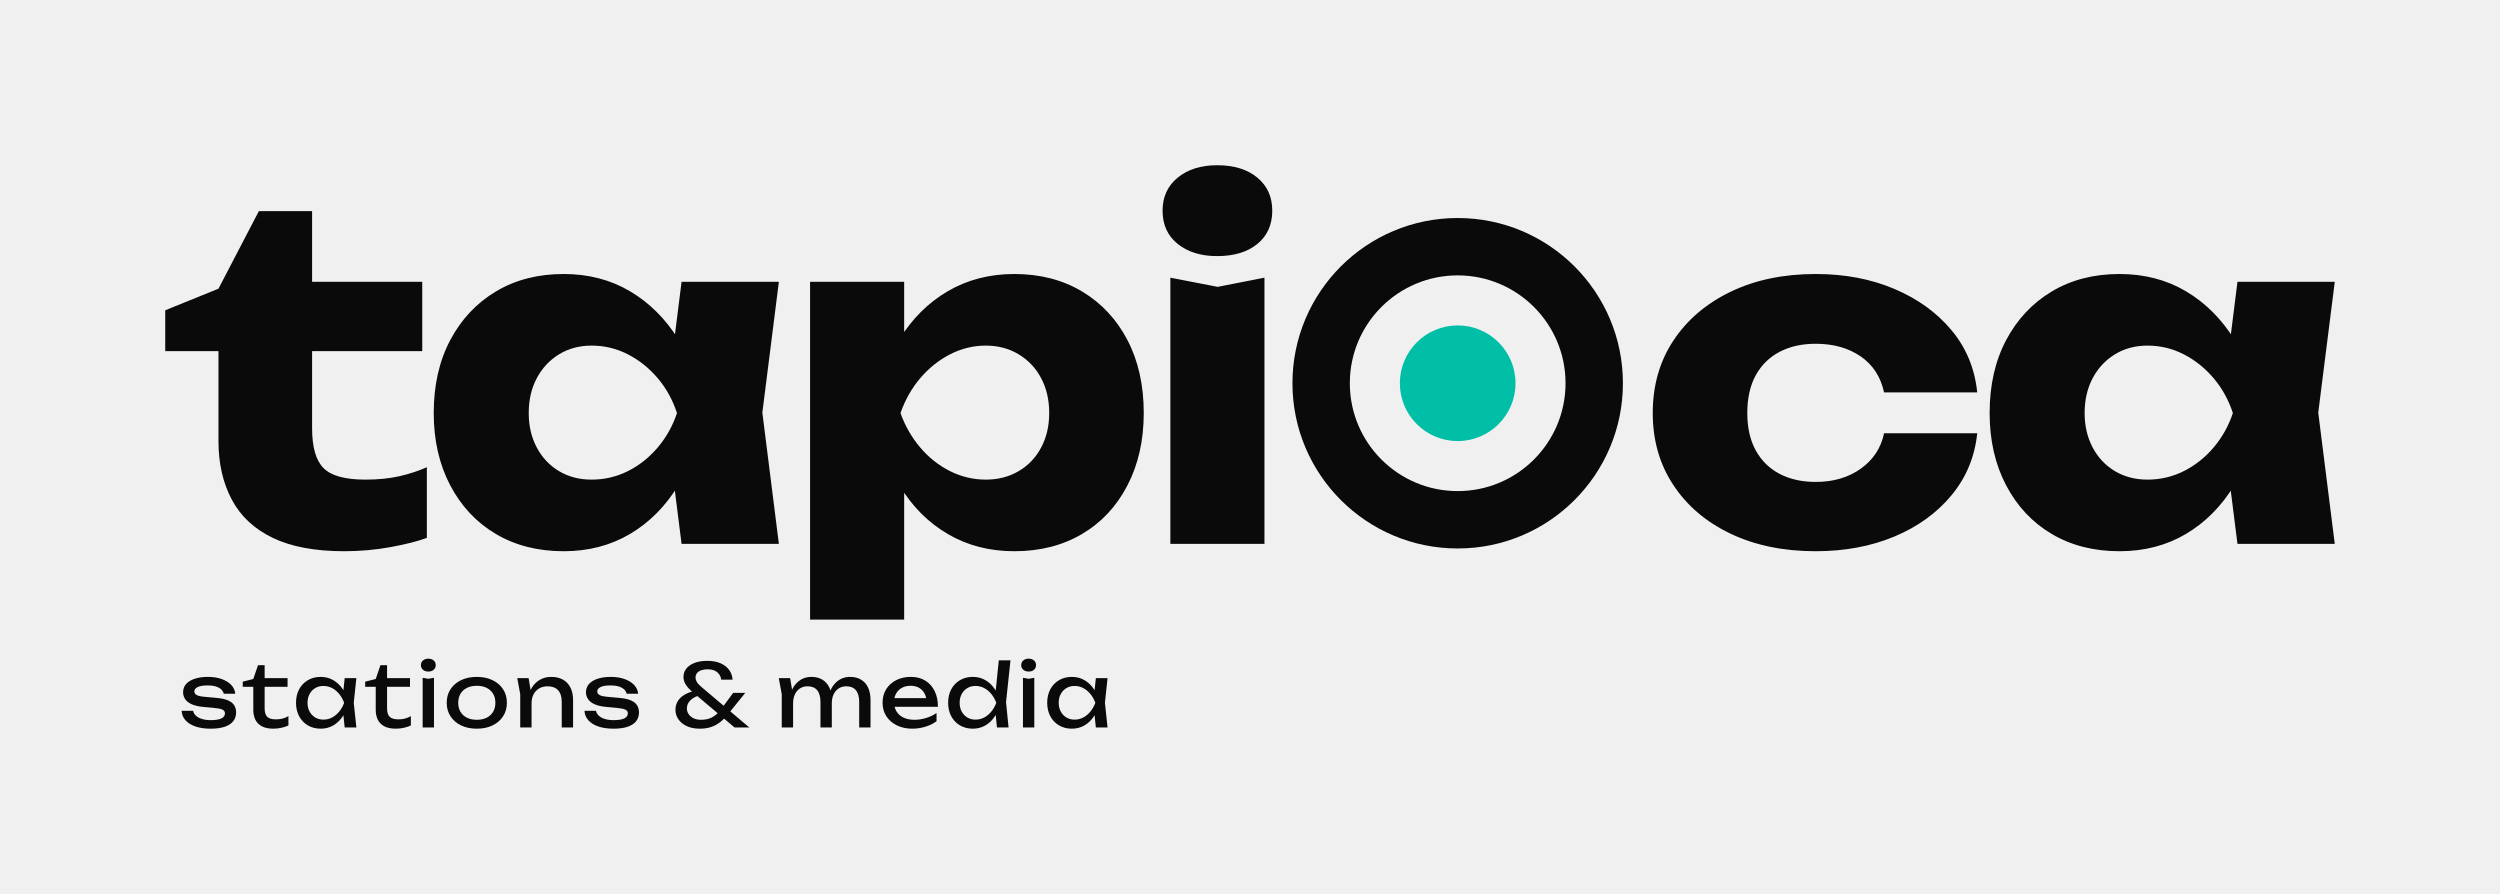
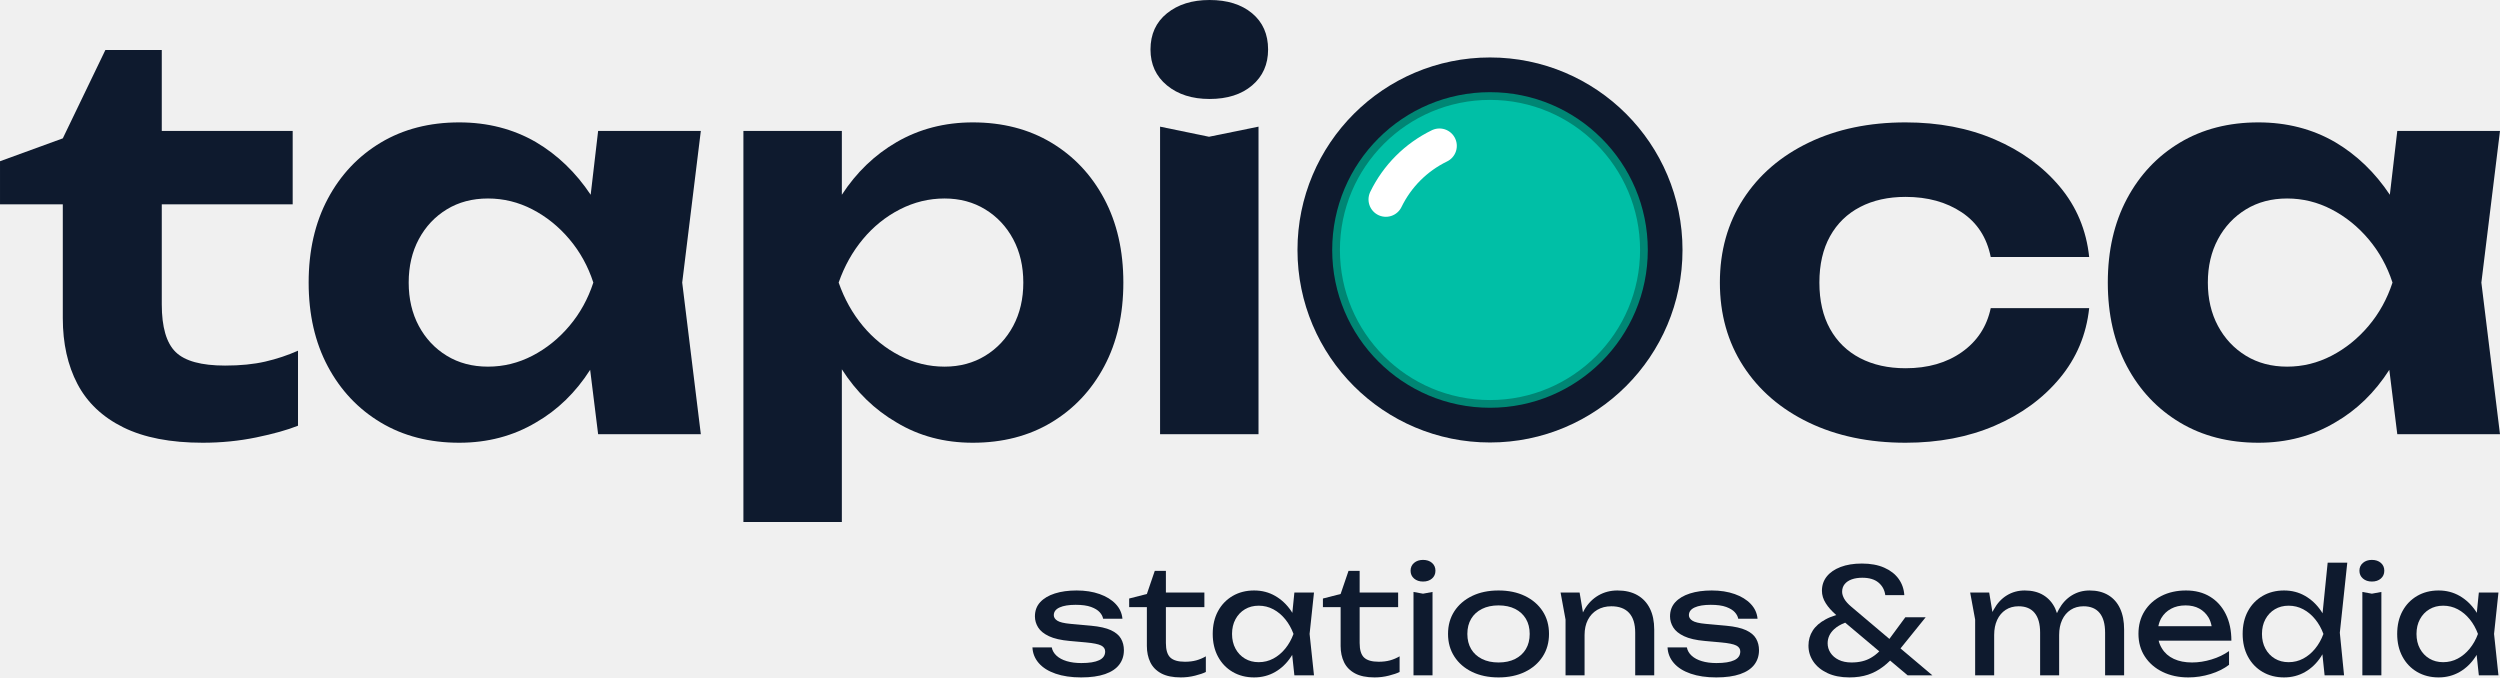
- <svg xmlns="http://www.w3.org/2000/svg" viewBox="-36 -36 544.70 194.77" role="img" aria-label="tapiOca">
-   <g transform="translate(-0.600,82.500) scale(1)">
-     <path d="M0.6 -42.0V-50.9L12.2 -55.6L21.0 -72.5H32.6V-57.1H56.6V-42.0H32.6V-25.2Q32.6 -19.0 35.1 -16.5Q37.6 -14.0 44.2 -14.0Q48.4 -14.0 51.65 -14.75Q54.9 -15.5 57.6 -16.7V-1.3Q54.6 -0.2 49.7 0.7Q44.8 1.6 39.6 1.6Q30.1 1.6 24.05 -1.3Q18.0 -4.2 15.1 -9.65Q12.2 -15.1 12.2 -22.4V-42.0Z M113.1 0.0 110.5 -20.6 113.2 -28.5 110.5 -36.4 113.1 -57.1H134.3L130.7 -28.6L134.3 0.0ZM117.9 -28.5Q116.5 -19.5 112.35 -12.7Q108.2 -5.9 101.85 -2.15Q95.5 1.6 87.4 1.6Q79.0 1.6 72.65 -2.15Q66.3 -5.9 62.7 -12.75Q59.1 -19.6 59.1 -28.5Q59.1 -37.6 62.7 -44.4Q66.3 -51.2 72.65 -55.0Q79.0 -58.8 87.4 -58.8Q95.5 -58.8 101.85 -55.05Q108.2 -51.3 112.4 -44.55Q116.6 -37.8 117.9 -28.5ZM79.8 -28.5Q79.8 -24.3 81.55 -21.0Q83.3 -17.7 86.4 -15.85Q89.5 -14.0 93.5 -14.0Q97.7 -14.0 101.4 -15.85Q105.1 -17.7 107.9 -21.0Q110.7 -24.3 112.1 -28.5Q110.7 -32.8 107.9 -36.1Q105.1 -39.4 101.4 -41.3Q97.7 -43.2 93.5 -43.2Q89.5 -43.2 86.4 -41.3Q83.3 -39.4 81.55 -36.1Q79.8 -32.8 79.8 -28.5Z M141.1 -57.1H161.6V-40.7L160.7 -38.3V-22.3L161.6 -17.6V16.5H141.1ZM155.1 -28.5Q156.4 -37.8 160.55 -44.55Q164.7 -51.3 171.1 -55.05Q177.5 -58.8 185.6 -58.8Q194.0 -58.8 200.35 -55.0Q206.7 -51.2 210.25 -44.4Q213.8 -37.6 213.8 -28.5Q213.8 -19.6 210.25 -12.75Q206.7 -5.9 200.35 -2.15Q194.0 1.6 185.6 1.6Q177.5 1.6 171.1 -2.15Q164.7 -5.9 160.6 -12.7Q156.5 -19.5 155.1 -28.5ZM193.2 -28.5Q193.2 -32.8 191.45 -36.1Q189.7 -39.4 186.55 -41.3Q183.4 -43.2 179.4 -43.2Q175.3 -43.2 171.6 -41.3Q167.9 -39.4 165.1 -36.1Q162.3 -32.8 160.8 -28.5Q162.3 -24.3 165.1 -21.0Q167.9 -17.7 171.6 -15.85Q175.3 -14.0 179.4 -14.0Q183.4 -14.0 186.55 -15.85Q189.7 -17.7 191.45 -21.0Q193.2 -24.3 193.2 -28.5Z M219.6 -58.0 229.9 -56.0 240.1 -58.0V0.0H219.6ZM229.8 -62.7Q224.5 -62.7 221.2 -65.35Q217.9 -68.0 217.9 -72.6Q217.9 -77.1 221.2 -79.8Q224.5 -82.5 229.8 -82.5Q235.3 -82.5 238.55 -79.8Q241.8 -77.1 241.8 -72.6Q241.8 -68.0 238.55 -65.35Q235.3 -62.7 229.8 -62.7Z" fill="#0A0A0A" />
-     <path d="M246.200,-35.000 a36.000,36.000 0 1,0 72.000,0 a36.000,36.000 0 1,0 -72.000,0 Z M258.700,-35.000 a23.500,23.500 0 1,0 47.000,0 a23.500,23.500 0 1,0 -47.000,0 Z" fill="#0A0A0A" fill-rule="evenodd" />
-     <path d="M269.600,-35.000 a12.600,12.600 0 1,0 25.200,0 a12.600,12.600 0 1,0 -25.200,0 Z" fill="#00BFA6" />
-     <path d="M395.4 -24.1Q394.6 -16.4 389.8 -10.6Q385.0 -4.8 377.35 -1.6Q369.7 1.6 360.2 1.6Q349.7 1.6 341.7 -2.2Q333.7 -6.0 329.2 -12.8Q324.7 -19.6 324.7 -28.5Q324.7 -37.5 329.2 -44.3Q333.7 -51.1 341.7 -54.95Q349.7 -58.8 360.2 -58.8Q369.7 -58.8 377.35 -55.55Q385.0 -52.3 389.8 -46.55Q394.6 -40.8 395.4 -33.0H375.1Q374.0 -38.1 370.0 -40.85Q366.0 -43.6 360.2 -43.6Q355.7 -43.6 352.35 -41.85Q349.0 -40.1 347.15 -36.75Q345.3 -33.4 345.3 -28.5Q345.3 -23.7 347.15 -20.35Q349.0 -17.0 352.35 -15.25Q355.7 -13.5 360.2 -13.5Q366.0 -13.5 370.05 -16.4Q374.1 -19.3 375.1 -24.1Z M452.1 0.0 449.5 -20.6 452.2 -28.5 449.5 -36.4 452.1 -57.1H473.3L469.7 -28.6L473.3 0.0ZM456.9 -28.5Q455.5 -19.5 451.35 -12.7Q447.2 -5.9 440.85 -2.15Q434.5 1.6 426.4 1.6Q418.0 1.6 411.65 -2.15Q405.3 -5.9 401.7 -12.75Q398.1 -19.6 398.1 -28.5Q398.1 -37.6 401.7 -44.4Q405.3 -51.2 411.65 -55.0Q418.0 -58.8 426.4 -58.8Q434.5 -58.8 440.85 -55.05Q447.2 -51.3 451.4 -44.55Q455.6 -37.8 456.9 -28.5ZM418.8 -28.5Q418.8 -24.3 420.55 -21.0Q422.3 -17.7 425.4 -15.85Q428.5 -14.0 432.5 -14.0Q436.7 -14.0 440.4 -15.85Q444.1 -17.7 446.9 -21.0Q449.7 -24.3 451.1 -28.5Q449.7 -32.8 446.9 -36.1Q444.1 -39.4 440.4 -41.3Q436.7 -43.2 432.5 -43.2Q428.5 -43.2 425.4 -41.3Q422.3 -39.4 420.55 -36.1Q418.8 -32.8 418.8 -28.5Z" fill="#0A0A0A" />
-     <path d="M16.045 36.732Q16.045 37.815 15.437 38.613Q14.829 39.411 13.594 39.838Q12.359 40.266 10.497 40.266Q8.578 40.266 7.172 39.781Q5.766 39.297 4.997 38.413Q4.227 37.53 4.17 36.371H6.678Q6.792 36.979 7.295 37.444Q7.799 37.91 8.625 38.157Q9.452 38.404 10.516 38.404Q12.055 38.404 12.834 38.034Q13.613 37.663 13.613 36.903Q13.613 36.39 13.09 36.124Q12.568 35.858 11.124 35.725L9.015 35.535Q7.305 35.383 6.317 34.918Q5.329 34.452 4.911 33.778Q4.493 33.103 4.493 32.343Q4.493 31.241 5.177 30.5Q5.861 29.759 7.077 29.37Q8.293 28.98 9.908 28.98Q11.58 28.98 12.891 29.446Q14.202 29.911 14.981 30.738Q15.76 31.564 15.855 32.647H13.347Q13.271 32.21 12.9 31.802Q12.53 31.393 11.779 31.117Q11.029 30.842 9.775 30.842Q8.445 30.842 7.694 31.184Q6.944 31.526 6.944 32.191Q6.944 32.609 7.4 32.904Q7.856 33.198 9.091 33.312L11.808 33.559Q13.442 33.711 14.364 34.139Q15.285 34.566 15.665 35.231Q16.045 35.896 16.045 36.732Z M17.489 31.146V30.025L19.788 29.436L20.814 26.434H22.258V29.246H27.255V31.146H22.258V35.801Q22.258 37.15 22.838 37.691Q23.417 38.233 24.728 38.233Q25.564 38.233 26.21 38.052Q26.856 37.872 27.445 37.53V39.563Q26.951 39.81 26.049 40.038Q25.146 40.266 24.196 40.266Q22.619 40.266 21.65 39.743Q20.681 39.221 20.235 38.299Q19.788 37.378 19.788 36.181V31.146Z M39.7 40.0 39.282 36.01 39.776 34.623 39.282 33.255 39.7 29.246H42.246L41.676 34.623L42.246 40.0ZM40.46 34.623Q40.099 36.314 39.263 37.587Q38.427 38.86 37.202 39.563Q35.976 40.266 34.475 40.266Q32.898 40.266 31.682 39.553Q30.466 38.841 29.782 37.568Q29.098 36.295 29.098 34.623Q29.098 32.932 29.782 31.669Q30.466 30.405 31.682 29.693Q32.898 28.98 34.475 28.98Q35.976 28.98 37.202 29.683Q38.427 30.386 39.273 31.649Q40.118 32.913 40.46 34.623ZM31.606 34.623Q31.606 35.706 32.053 36.532Q32.499 37.359 33.278 37.825Q34.057 38.29 35.064 38.29Q36.09 38.29 36.964 37.825Q37.838 37.359 38.513 36.532Q39.187 35.706 39.586 34.623Q39.187 33.54 38.513 32.713Q37.838 31.887 36.964 31.422Q36.09 30.956 35.064 30.956Q34.057 30.956 33.278 31.422Q32.499 31.887 32.053 32.713Q31.606 33.54 31.606 34.623Z M44.165 31.146V30.025L46.464 29.436L47.49 26.434H48.934V29.246H53.931V31.146H48.934V35.801Q48.934 37.15 49.514 37.691Q50.093 38.233 51.404 38.233Q52.24 38.233 52.886 38.052Q53.532 37.872 54.121 37.53V39.563Q53.627 39.81 52.725 40.038Q51.822 40.266 50.872 40.266Q49.295 40.266 48.326 39.743Q47.357 39.221 46.91 38.299Q46.464 37.378 46.464 36.181V31.146Z M56.686 29.17 57.921 29.398 59.156 29.17V40.0H56.686ZM57.921 27.821Q57.218 27.821 56.762 27.431Q56.306 27.042 56.306 26.415Q56.306 25.788 56.762 25.398Q57.218 25.009 57.921 25.009Q58.643 25.009 59.09 25.398Q59.536 25.788 59.536 26.415Q59.536 27.042 59.09 27.431Q58.643 27.821 57.921 27.821Z M68.485 40.266Q66.528 40.266 65.055 39.553Q63.583 38.841 62.757 37.568Q61.93 36.295 61.93 34.623Q61.93 32.932 62.757 31.669Q63.583 30.405 65.055 29.693Q66.528 28.98 68.485 28.98Q70.442 28.98 71.915 29.693Q73.387 30.405 74.213 31.669Q75.04 32.932 75.04 34.623Q75.04 36.295 74.213 37.568Q73.387 38.841 71.915 39.553Q70.442 40.266 68.485 40.266ZM68.485 38.328Q69.739 38.328 70.642 37.872Q71.544 37.416 72.038 36.59Q72.532 35.763 72.532 34.623Q72.532 33.483 72.038 32.657Q71.544 31.83 70.642 31.374Q69.739 30.918 68.485 30.918Q67.25 30.918 66.338 31.374Q65.426 31.83 64.932 32.657Q64.438 33.483 64.438 34.623Q64.438 35.763 64.932 36.59Q65.426 37.416 66.338 37.872Q67.25 38.328 68.485 38.328Z M77.301 29.246H79.771L80.417 33.122V40.0H77.947V32.761ZM84.692 28.98Q86.212 28.98 87.276 29.588Q88.34 30.196 88.9 31.326Q89.461 32.457 89.461 34.053V40.0H86.991V34.452Q86.991 32.761 86.203 31.897Q85.414 31.032 83.894 31.032Q82.849 31.032 82.061 31.498Q81.272 31.963 80.845 32.799Q80.417 33.635 80.417 34.756L79.543 34.281Q79.714 32.609 80.417 31.431Q81.12 30.253 82.222 29.617Q83.324 28.98 84.692 28.98Z M103.825 36.732Q103.825 37.815 103.217 38.613Q102.609 39.411 101.374 39.838Q100.139 40.266 98.277 40.266Q96.358 40.266 94.952 39.781Q93.546 39.297 92.776 38.413Q92.007 37.53 91.95 36.371H94.458Q94.572 36.979 95.076 37.444Q95.579 37.91 96.406 38.157Q97.232 38.404 98.296 38.404Q99.835 38.404 100.614 38.034Q101.393 37.663 101.393 36.903Q101.393 36.39 100.871 36.124Q100.348 35.858 98.904 35.725L96.795 35.535Q95.085 35.383 94.097 34.918Q93.109 34.452 92.691 33.778Q92.273 33.103 92.273 32.343Q92.273 31.241 92.957 30.5Q93.641 29.759 94.857 29.37Q96.073 28.98 97.688 28.98Q99.36 28.98 100.671 29.446Q101.982 29.911 102.761 30.738Q103.54 31.564 103.635 32.647H101.127Q101.051 32.21 100.681 31.802Q100.31 31.393 99.56 31.117Q98.809 30.842 97.555 30.842Q96.225 30.842 95.475 31.184Q94.724 31.526 94.724 32.191Q94.724 32.609 95.18 32.904Q95.636 33.198 96.871 33.312L99.588 33.559Q101.222 33.711 102.144 34.139Q103.065 34.566 103.445 35.231Q103.825 35.896 103.825 36.732Z  M124.212 29.588H121.742Q121.609 28.581 120.859 27.954Q120.108 27.327 118.759 27.327Q117.98 27.327 117.391 27.536Q116.802 27.745 116.47 28.154Q116.137 28.562 116.137 29.151Q116.137 29.569 116.413 30.063Q116.688 30.557 117.372 31.127L127.86 40.0H124.649L115.453 32.248Q114.484 31.412 114 30.633Q113.515 29.854 113.515 29.018Q113.515 27.954 114.142 27.166Q114.769 26.377 115.938 25.931Q117.106 25.484 118.702 25.484Q120.393 25.484 121.6 26.016Q122.806 26.548 123.471 27.47Q124.136 28.391 124.212 29.588ZM124.345 32.457H126.986L123.205 37.131Q122.369 38.176 121.467 38.87Q120.564 39.563 119.5 39.915Q118.436 40.266 117.087 40.266Q115.415 40.266 114.228 39.706Q113.04 39.145 112.404 38.214Q111.767 37.283 111.767 36.143Q111.767 35.06 112.318 34.196Q112.869 33.331 114 32.723Q115.13 32.115 116.859 31.868L117.486 32.875Q115.928 33.236 115.092 34.015Q114.256 34.794 114.256 35.839Q114.256 36.504 114.627 37.074Q114.997 37.644 115.691 37.986Q116.384 38.328 117.353 38.328Q118.854 38.328 119.88 37.72Q120.906 37.112 121.685 36.067Z  M134.282 29.246H136.752L137.398 33.122V40.0H134.928V32.761ZM141.369 28.98Q142.794 28.98 143.792 29.588Q144.789 30.196 145.312 31.326Q145.834 32.457 145.834 34.053V40.0H143.364V34.452Q143.364 32.761 142.651 31.897Q141.939 31.032 140.571 31.032Q139.602 31.032 138.889 31.498Q138.177 31.963 137.788 32.799Q137.398 33.635 137.398 34.756L136.524 34.281Q136.695 32.609 137.351 31.431Q138.006 30.253 139.041 29.617Q140.077 28.98 141.369 28.98ZM149.786 28.98Q151.211 28.98 152.218 29.588Q153.225 30.196 153.748 31.326Q154.27 32.457 154.27 34.053V40.0H151.8V34.452Q151.8 32.761 151.088 31.897Q150.375 31.032 149.007 31.032Q148.038 31.032 147.326 31.498Q146.613 31.963 146.224 32.799Q145.834 33.635 145.834 34.756L144.96 34.281Q145.131 32.609 145.786 31.431Q146.442 30.253 147.478 29.617Q148.513 28.98 149.786 28.98Z M163.371 40.266Q161.49 40.266 160.027 39.553Q158.564 38.841 157.728 37.568Q156.892 36.295 156.892 34.604Q156.892 32.932 157.68 31.669Q158.469 30.405 159.865 29.693Q161.262 28.98 163.067 28.98Q164.872 28.98 166.192 29.788Q167.513 30.595 168.235 32.058Q168.957 33.521 168.957 35.497H158.83V33.616H167.722L166.487 34.319Q166.43 33.255 165.983 32.495Q165.537 31.735 164.786 31.326Q164.036 30.918 163.01 30.918Q161.927 30.918 161.119 31.355Q160.312 31.792 159.856 32.581Q159.4 33.369 159.4 34.452Q159.4 35.649 159.942 36.523Q160.483 37.397 161.481 37.862Q162.478 38.328 163.846 38.328Q165.081 38.328 166.373 37.939Q167.665 37.549 168.653 36.846V38.632Q167.665 39.392 166.25 39.829Q164.834 40.266 163.371 40.266Z M181.82 40.0 181.402 35.915 181.953 34.642 181.421 33.179 182.219 25.37H184.765L183.796 34.471L184.347 40.0ZM182.542 34.623Q182.181 36.314 181.345 37.587Q180.509 38.86 179.284 39.563Q178.058 40.266 176.557 40.266Q174.98 40.266 173.764 39.553Q172.548 38.841 171.864 37.568Q171.18 36.295 171.18 34.623Q171.18 32.932 171.864 31.669Q172.548 30.405 173.764 29.693Q174.98 28.98 176.557 28.98Q178.058 28.98 179.284 29.683Q180.509 30.386 181.354 31.649Q182.2 32.913 182.542 34.623ZM173.688 34.623Q173.688 35.706 174.135 36.532Q174.581 37.359 175.36 37.825Q176.139 38.29 177.146 38.29Q178.172 38.29 179.046 37.825Q179.92 37.359 180.594 36.532Q181.269 35.706 181.668 34.623Q181.269 33.54 180.594 32.713Q179.92 31.887 179.046 31.422Q178.172 30.956 177.146 30.956Q176.139 30.956 175.36 31.422Q174.581 31.887 174.135 32.713Q173.688 33.54 173.688 34.623Z M187.482 29.17 188.717 29.398 189.952 29.17V40.0H187.482ZM188.717 27.821Q188.014 27.821 187.558 27.431Q187.102 27.042 187.102 26.415Q187.102 25.788 187.558 25.398Q188.014 25.009 188.717 25.009Q189.439 25.009 189.885 25.398Q190.332 25.788 190.332 26.415Q190.332 27.042 189.885 27.431Q189.439 27.821 188.717 27.821Z M203.366 40.0 202.948 36.01 203.442 34.623 202.948 33.255 203.366 29.246H205.912L205.342 34.623L205.912 40.0ZM204.126 34.623Q203.765 36.314 202.929 37.587Q202.093 38.86 200.868 39.563Q199.642 40.266 198.141 40.266Q196.564 40.266 195.348 39.553Q194.132 38.841 193.448 37.568Q192.764 36.295 192.764 34.623Q192.764 32.932 193.448 31.669Q194.132 30.405 195.348 29.693Q196.564 28.98 198.141 28.98Q199.642 28.98 200.868 29.683Q202.093 30.386 202.938 31.649Q203.784 32.913 204.126 34.623ZM195.272 34.623Q195.272 35.706 195.719 36.532Q196.165 37.359 196.944 37.825Q197.723 38.29 198.73 38.29Q199.756 38.29 200.63 37.825Q201.504 37.359 202.178 36.532Q202.853 35.706 203.252 34.623Q202.853 33.54 202.178 32.713Q201.504 31.887 200.63 31.422Q199.756 30.956 198.73 30.956Q197.723 30.956 196.944 31.422Q196.165 31.887 195.719 32.713Q195.272 33.54 195.272 34.623Z" fill="#0A0A0A" />
+ <svg xmlns="http://www.w3.org/2000/svg" width="1200.00" height="325.15" viewBox="5.00 -816.00 4698.00 1272.97" role="img" aria-label="tapiOca">
+   <g fill="#0E1A2E">
+     <path d="M5 -432V-513L123 -556L203 -722H309V-570H555V-432H309V-244Q309 -180 335.0 -154.5Q361 -129 428 -129Q471 -129 503.5 -136.5Q536 -144 565 -157V-16Q535 -4 486.5 6.0Q438 16 386 16Q295 16 236.5 -13.0Q178 -42 150.5 -94.5Q123 -147 123 -218V-432Z" />
+     <path d="M1129.0 0 1114.0 -121Q1073.0 -57 1012.0 -22Q948.0 16 868.0 16Q784.0 16 720.5 -22.0Q657.0 -60 621.0 -127.5Q585.0 -195 585.0 -285.0Q585.0 -375 621.0 -442.5Q657.0 -510 720.5 -548.0Q784.0 -586 868.0 -586Q948.0 -586 1012.0 -549Q1073.0 -513 1115.0 -450L1129.0 -570H1322.0L1287.0 -285L1322.0 0ZM773.0 -285Q773.0 -239 792.0 -203.5Q811.0 -168 844.5 -147.5Q878.0 -127 922.0 -127.0Q966.0 -127 1005.5 -147.5Q1045.0 -168 1075.0 -203.5Q1105.0 -239 1120.0 -285Q1105.0 -331 1075.0 -366.5Q1045.0 -402 1005.5 -422.5Q966.0 -443 922.0 -443.0Q878.0 -443 844.5 -422.5Q811.0 -402 792.0 -366.5Q773.0 -331 773.0 -285Z" />
+     <path d="M1402.0 -570H1587.0V-450Q1628.0 -513 1690.0 -549Q1754.0 -586 1833.0 -586Q1917.0 -586 1980.5 -548.0Q2044.0 -510 2080.0 -442.5Q2116.0 -375 2116.0 -285.0Q2116.0 -195 2080.0 -127.5Q2044.0 -60 1980.5 -22.0Q1917.0 16 1833.0 16Q1753.0 16 1690.0 -22Q1628.0 -58 1587.0 -122V165H1402.0ZM1928.0 -285Q1928.0 -331 1909.0 -366.5Q1890.0 -402 1856.5 -422.5Q1823.0 -443 1780.0 -443Q1736.0 -443 1696.0 -422.5Q1656.0 -402 1626.5 -366.5Q1597.0 -331 1581.0 -285Q1597.0 -239 1626.5 -203.5Q1656.0 -168 1696.0 -147.5Q1736.0 -127 1780.0 -127Q1823.0 -127 1856.5 -147.5Q1890.0 -168 1909.0 -203.5Q1928.0 -239 1928.0 -285Z" />
+     <path d="M2185.0 -578 2277.0 -559 2370.0 -578V0H2185.0ZM2278.0 -630Q2229.0 -630 2198.0 -655.5Q2167.0 -681 2167.0 -723Q2167.0 -766 2198.0 -791.0Q2229.0 -816 2278.0 -816Q2328.0 -816 2358.0 -791.0Q2388.0 -766 2388.0 -723Q2388.0 -681 2358.0 -655.5Q2328.0 -630 2278.0 -630Z" />
+     <path d="M3931.0 -237Q3923.0 -162 3875.5 -105.0Q3828.0 -48 3753.5 -16.0Q3679.0 16 3586.0 16Q3483.0 16 3404.0 -22.0Q3325.0 -60 3281.0 -128.0Q3237.0 -196 3237.0 -285Q3237.0 -374 3281.0 -442.0Q3325.0 -510 3404.0 -548.0Q3483.0 -586 3586.0 -586Q3679.0 -586 3753.5 -554.0Q3828.0 -522 3875.5 -465.5Q3923.0 -409 3931.0 -333H3746.0Q3735.0 -388 3691.5 -417.0Q3648.0 -446 3586.0 -446Q3537.0 -446 3500.5 -427.0Q3464.0 -408 3444.0 -372.0Q3424.0 -336 3424.0 -285Q3424.0 -234 3444.0 -198.0Q3464.0 -162 3500.5 -143.0Q3537.0 -124 3586.0 -124Q3649.0 -124 3692.0 -154.5Q3735.0 -185 3746.0 -237Z" />
+     <path d="M4510.0 0 4495.0 -121Q4454.0 -57 4393.0 -22Q4329.0 16 4249.0 16Q4165.0 16 4101.5 -22.0Q4038.0 -60 4002.0 -127.5Q3966.0 -195 3966.0 -285.0Q3966.0 -375 4002.0 -442.5Q4038.0 -510 4101.5 -548.0Q4165.0 -586 4249.0 -586Q4329.0 -586 4393.0 -549Q4454.0 -513 4496.0 -450L4510.0 -570H4703.0L4668.0 -285L4703.0 0ZM4154.0 -285Q4154.0 -239 4173.0 -203.5Q4192.0 -168 4225.5 -147.5Q4259.0 -127 4303.0 -127.0Q4347.0 -127 4386.5 -147.5Q4426.0 -168 4456.0 -203.5Q4486.0 -239 4501.0 -285Q4486.0 -331 4456.0 -366.5Q4426.0 -402 4386.5 -422.5Q4347.0 -443 4303.0 -443.0Q4259.0 -443 4225.5 -422.5Q4192.0 -402 4173.0 -366.5Q4154.0 -331 4154.0 -285Z" />
+     <path d="M2117.025 405.825Q2117.025 421.5 2108.225 433.05Q2099.425 444.6 2081.55 450.788Q2063.675 456.975 2036.725 456.975Q2008.95 456.975 1988.6 449.962Q1968.25 442.95 1957.112 430.163Q1945.975 417.375 1945.15 400.6H1981.45Q1983.1 409.4 1990.387 416.137Q1997.675 422.875 2009.637 426.45Q2021.6 430.025 2037 430.025Q2059.275 430.025 2070.55 424.663Q2081.825 419.3 2081.825 408.3Q2081.825 400.875 2074.262 397.025Q2066.7 393.175 2045.8 391.25L2015.275 388.5Q1990.525 386.3 1976.225 379.562Q1961.925 372.825 1955.875 363.062Q1949.825 353.3 1949.825 342.3Q1949.825 326.35 1959.725 315.625Q1969.625 304.9 1987.225 299.262Q2004.825 293.625 2028.2 293.625Q2052.4 293.625 2071.375 300.363Q2090.35 307.1 2101.625 319.062Q2112.9 331.025 2114.275 346.7H2077.975Q2076.875 340.375 2071.512 334.462Q2066.15 328.55 2055.287 324.562Q2044.425 320.575 2026.275 320.575Q2007.025 320.575 1996.162 325.525Q1985.3 330.475 1985.3 340.1Q1985.3 346.15 1991.9 350.413Q1998.5 354.675 2016.375 356.325L2055.7 359.9Q2079.35 362.1 2092.687 368.288Q2106.025 374.475 2111.525 384.1Q2117.025 393.725 2117.025 405.825Z" />
+     <path d="M2126.925 324.975V308.75L2160.2 300.225L2175.05 256.775H2195.95V297.475H2268.275V324.975H2195.95V392.35Q2195.95 411.875 2204.337 419.712Q2212.725 427.55 2231.7 427.55Q2243.8 427.55 2253.15 424.938Q2262.5 422.325 2271.025 417.375V446.8Q2263.875 450.375 2250.812 453.675Q2237.75 456.975 2224 456.975Q2201.175 456.975 2187.15 449.413Q2173.125 441.85 2166.662 428.513Q2160.2 415.175 2160.2 397.85V324.975Z" />
+     <path d="M2437.4 453.125 2433.275 414.625Q2432.175 416.275 2431.075 418.2Q2418.975 436.625 2401.238 446.8Q2383.5 456.975 2361.775 456.975Q2338.95 456.975 2321.35 446.663Q2303.75 436.35 2293.85 417.925Q2283.95 399.5 2283.95 375.3Q2283.95 350.825 2293.85 332.538Q2303.75 314.25 2321.35 303.938Q2338.95 293.625 2361.775 293.625Q2383.5 293.625 2401.238 303.8Q2418.975 313.975 2431.35 332.125Q2432.45 334.05 2433.55 335.7L2437.4 297.475H2474.25L2466.0 375.3L2474.25 453.125ZM2320.25 375.3Q2320.25 390.975 2326.712 402.938Q2333.175 414.9 2344.45 421.637Q2355.725 428.375 2370.3 428.375Q2385.15 428.375 2397.8 421.637Q2410.45 414.9 2420.212 402.938Q2429.975 390.975 2435.75 375.3Q2429.975 359.625 2420.212 347.663Q2410.45 335.7 2397.8 328.962Q2385.15 322.225 2370.3 322.225Q2355.725 322.225 2344.45 328.962Q2333.175 335.7 2326.712 347.663Q2320.25 359.625 2320.25 375.3Z" />
+     <path d="M2491.025 324.975V308.75L2524.3 300.225L2539.15 256.775H2560.05V297.475H2632.375V324.975H2560.05V392.35Q2560.05 411.875 2568.438 419.712Q2576.825 427.55 2595.8 427.55Q2607.9 427.55 2617.25 424.938Q2626.6 422.325 2635.125 417.375V446.8Q2627.975 450.375 2614.912 453.675Q2601.85 456.975 2588.1 456.975Q2565.275 456.975 2551.25 449.413Q2537.225 441.85 2530.762 428.513Q2524.3 415.175 2524.3 397.85V324.975Z" />
+     <path d="M2661.25 296.375 2679.125 299.675 2697.0 296.375V453.125H2661.25ZM2679.125 276.85Q2668.95 276.85 2662.35 271.212Q2655.75 265.575 2655.75 256.5Q2655.75 247.425 2662.35 241.787Q2668.95 236.15 2679.125 236.15Q2689.575 236.15 2696.038 241.787Q2702.5 247.425 2702.5 256.5Q2702.5 265.575 2696.038 271.212Q2689.575 276.85 2679.125 276.85Z" />
+     <path d="M2821.025 456.975Q2792.7 456.975 2771.387 446.663Q2750.075 436.35 2738.113 417.925Q2726.15 399.5 2726.15 375.3Q2726.15 350.825 2738.113 332.538Q2750.075 314.25 2771.387 303.938Q2792.7 293.625 2821.025 293.625Q2849.35 293.625 2870.662 303.938Q2891.975 314.25 2903.938 332.538Q2915.9 350.825 2915.9 375.3Q2915.9 399.5 2903.938 417.925Q2891.975 436.35 2870.662 446.663Q2849.35 456.975 2821.025 456.975ZM2821.025 428.925Q2839.175 428.925 2852.237 422.325Q2865.3 415.725 2872.45 403.763Q2879.6 391.8 2879.6 375.3Q2879.6 358.8 2872.45 346.837Q2865.3 334.875 2852.237 328.275Q2839.175 321.675 2821.025 321.675Q2803.15 321.675 2789.95 328.275Q2776.75 334.875 2769.6 346.837Q2762.45 358.8 2762.45 375.3Q2762.45 391.8 2769.6 403.763Q2776.75 415.725 2789.95 422.325Q2803.15 428.925 2821.025 428.925Z" />
+     <path d="M2937.625 297.475H2973.375L2979.7 334.875Q2981.075 331.85 2982.725 329.1Q2992.9 312.05 3008.85 302.837Q3024.8 293.625 3044.6 293.625Q3066.6 293.625 3082.0 302.425Q3097.4 311.225 3105.512 327.587Q3113.625 343.95 3113.625 367.05V453.125H3077.875V372.825Q3077.875 348.35 3066.462 335.837Q3055.05 323.325 3033.05 323.325Q3017.925 323.325 3006.512 330.062Q2995.1 336.8 2988.912 348.9Q2982.725 361.0 2982.725 377.225V453.125H2946.975V348.35Z" />
+     <path d="M3310.525 405.825Q3310.525 421.5 3301.725 433.05Q3292.925 444.6 3275.05 450.788Q3257.175 456.975 3230.225 456.975Q3202.45 456.975 3182.1 449.962Q3161.75 442.95 3150.612 430.163Q3139.475 417.375 3138.65 400.6H3174.95Q3176.6 409.4 3183.887 416.137Q3191.175 422.875 3203.137 426.45Q3215.1 430.025 3230.5 430.025Q3252.775 430.025 3264.05 424.663Q3275.325 419.3 3275.325 408.3Q3275.325 400.875 3267.762 397.025Q3260.2 393.175 3239.3 391.25L3208.775 388.5Q3184.025 386.3 3169.725 379.562Q3155.425 372.825 3149.375 363.062Q3143.325 353.3 3143.325 342.3Q3143.325 326.35 3153.225 315.625Q3163.125 304.9 3180.725 299.262Q3198.325 293.625 3221.7 293.625Q3245.9 293.625 3264.875 300.363Q3283.85 307.1 3295.125 319.062Q3306.4 331.025 3307.775 346.7H3271.475Q3270.375 340.375 3265.012 334.462Q3259.65 328.55 3248.787 324.562Q3237.925 320.575 3219.775 320.575Q3200.525 320.575 3189.662 325.525Q3178.8 330.475 3178.8 340.1Q3178.8 346.15 3185.4 350.413Q3192 354.675 3209.875 356.325L3249.2 359.9Q3272.85 362.1 3286.187 368.288Q3299.525 374.475 3305.025 384.1Q3310.525 393.725 3310.525 405.825Z" />
+     <path d="M3583.6 302.425H3547.85Q3545.925 287.85 3535.062 278.775Q3524.2 269.7 3504.675 269.7Q3493.4 269.7 3484.875 272.725Q3476.35 275.75 3471.537 281.663Q3466.725 287.575 3466.725 296.1Q3466.725 302.15 3470.712 309.3Q3474.7 316.45 3484.6 324.7L3555.55 384.65L3585.525 343.95H3623.75L3576.45 402.525L3636.4 453.125H3589.925L3556.925 425.35Q3550.6 431.675 3544 436.625Q3530.8 446.8 3515.4 451.888Q3500 456.975 3480.475 456.975Q3456.275 456.975 3439.087 448.863Q3421.9 440.75 3412.688 427.275Q3403.475 413.8 3403.475 397.3Q3403.475 381.625 3411.45 369.113Q3419.425 356.6 3435.925 347.8Q3444.45 343.125 3455.725 339.825Q3442.525 328.275 3435.925 317.55Q3428.775 306.275 3428.775 294.175Q3428.775 278.775 3437.85 267.362Q3446.925 255.95 3463.837 249.487Q3480.75 243.025 3503.85 243.025Q3528.325 243.025 3545.787 250.725Q3563.25 258.425 3572.875 271.762Q3582.5 285.1 3583.6 302.425ZM3536.575 408.025 3472.5 354.125Q3459.575 359.075 3451.6 366.5Q3439.5 377.775 3439.5 392.9Q3439.5 402.525 3444.862 410.775Q3450.225 419.025 3460.262 423.975Q3470.3 428.925 3484.325 428.925Q3506.05 428.925 3520.9 420.125Q3529.425 415.175 3536.575 408.025Z" />
+     <path d="M3707.35 297.475H3743.1L3749.15 334.05Q3750.525 331.575 3751.9 329.1Q3761.25 312.05 3776.237 302.837Q3791.225 293.625 3809.925 293.625Q3830.55 293.625 3844.987 302.425Q3859.425 311.225 3867.125 327.45Q3868.775 331.85 3870.425 336.25Q3872.075 332.675 3874 329.1Q3883.35 312.05 3898.337 302.837Q3913.325 293.625 3931.75 293.625Q3952.375 293.625 3966.95 302.425Q3981.525 311.225 3989.087 327.587Q3996.65 343.95 3996.65 367.05V453.125H3960.9V372.825Q3960.9 348.35 3950.587 335.837Q3940.275 323.325 3920.475 323.325Q3906.45 323.325 3896.137 330.062Q3885.825 336.8 3880.188 348.9Q3874.55 361.0 3874.55 377.225V453.125H3838.8V372.825Q3838.8 348.35 3828.487 335.837Q3818.175 323.325 3798.375 323.325Q3784.35 323.325 3774.037 330.062Q3763.725 336.8 3758.087 348.9Q3752.45 361.0 3752.45 377.225V453.125H3716.7V348.35Z" />
+     <path d="M4117.375 456.975Q4090.15 456.975 4068.975 446.663Q4047.8 436.35 4035.7 417.925Q4023.6 399.5 4023.6 375.025Q4023.6 350.825 4035.012 332.538Q4046.425 314.25 4066.637 303.938Q4086.85 293.625 4112.975 293.625Q4139.1 293.625 4158.212 305.312Q4177.325 317.0 4187.775 338.175Q4198.225 359.35 4198.225 387.95H4061.55Q4063.475 395.925 4067.875 402.8Q4075.575 415.45 4090.012 422.188Q4104.45 428.925 4124.25 428.925Q4142.125 428.925 4160.825 423.288Q4179.525 417.65 4193.825 407.475V433.325Q4179.525 444.325 4159.038 450.65Q4138.55 456.975 4117.375 456.975ZM4061 360.725H4161.1Q4159.45 351.65 4155.325 344.5Q4148.725 333.5 4137.862 327.587Q4127.0 321.675 4112.15 321.675Q4096.475 321.675 4084.787 328.0Q4073.1 334.325 4066.5 345.6Q4062.65 352.475 4061 360.725Z" />
+     <path d="M4373.4 453.125 4369.275 413.525Q4367.9 416.0 4366.525 418.2Q4354.425 436.625 4336.688 446.8Q4318.95 456.975 4297.225 456.975Q4274.4 456.975 4256.8 446.663Q4239.2 436.35 4229.3 417.925Q4219.4 399.5 4219.4 375.3Q4219.4 350.825 4229.3 332.538Q4239.2 314.25 4256.8 303.938Q4274.4 293.625 4297.225 293.625Q4318.95 293.625 4336.688 303.8Q4354.425 313.975 4366.8 332.125Q4368.175 334.325 4369.55 336.525L4379.175 241.375H4416.025L4402.0 373.1L4409.975 453.125ZM4255.7 375.3Q4255.7 390.975 4262.163 402.938Q4268.625 414.9 4279.9 421.637Q4291.175 428.375 4305.75 428.375Q4320.6 428.375 4333.25 421.637Q4345.9 414.9 4355.663 402.938Q4365.425 390.975 4371.2 375.3Q4365.425 359.625 4355.663 347.663Q4345.9 335.7 4333.25 328.962Q4320.6 322.225 4305.75 322.225Q4291.175 322.225 4279.9 328.962Q4268.625 335.7 4262.163 347.663Q4255.7 359.625 4255.7 375.3Z" />
+     <path d="M4444.35 296.375 4462.225 299.675 4480.1 296.375V453.125H4444.35ZM4462.225 276.85Q4452.05 276.85 4445.45 271.212Q4438.85 265.575 4438.85 256.5Q4438.85 247.425 4445.45 241.787Q4452.05 236.15 4462.225 236.15Q4472.675 236.15 4479.137 241.787Q4485.6 247.425 4485.6 256.5Q4485.6 265.575 4479.137 271.212Q4472.675 276.85 4462.225 276.85Z" />
+     <path d="M4663.25 453.125 4659.125 414.625Q4658.025 416.275 4656.925 418.2Q4644.825 436.625 4627.087 446.8Q4609.35 456.975 4587.625 456.975Q4564.8 456.975 4547.2 446.663Q4529.6 436.35 4519.7 417.925Q4509.8 399.5 4509.8 375.3Q4509.8 350.825 4519.7 332.538Q4529.6 314.25 4547.2 303.938Q4564.8 293.625 4587.625 293.625Q4609.35 293.625 4627.087 303.8Q4644.825 313.975 4657.2 332.125Q4658.3 334.05 4659.4 335.7L4663.25 297.475H4700.1L4691.85 375.3L4700.1 453.125ZM4546.1 375.3Q4546.1 390.975 4552.562 402.938Q4559.025 414.9 4570.3 421.637Q4581.575 428.375 4596.15 428.375Q4611.0 428.375 4623.65 421.637Q4636.3 414.9 4646.062 402.938Q4655.825 390.975 4661.6 375.3Q4655.825 359.625 4646.062 347.663Q4636.3 335.7 4623.65 328.962Q4611.0 322.225 4596.15 322.225Q4581.575 322.225 4570.3 328.962Q4559.025 335.7 4552.562 347.663Q4546.1 359.625 4546.1 375.3Z" />
+   </g>
+   <g transform="translate(2442.500 -708.750) scale(7.25)">
+     <circle cx="50" cy="50" r="46" fill="#00BFA6" />
+     <circle cx="50" cy="50" r="40" fill="none" stroke="#008674" stroke-width="2.2" />
+     <circle cx="50" cy="50" r="45.4" fill="none" stroke="#0E1A2E" stroke-width="9" />
+     <path d="M 23.01 36.90 A 30 30 0 0 1 36.90 23.01" fill="none" stroke="#FFFFFF" stroke-width="9" stroke-linecap="round" />
  </g>
</svg>
